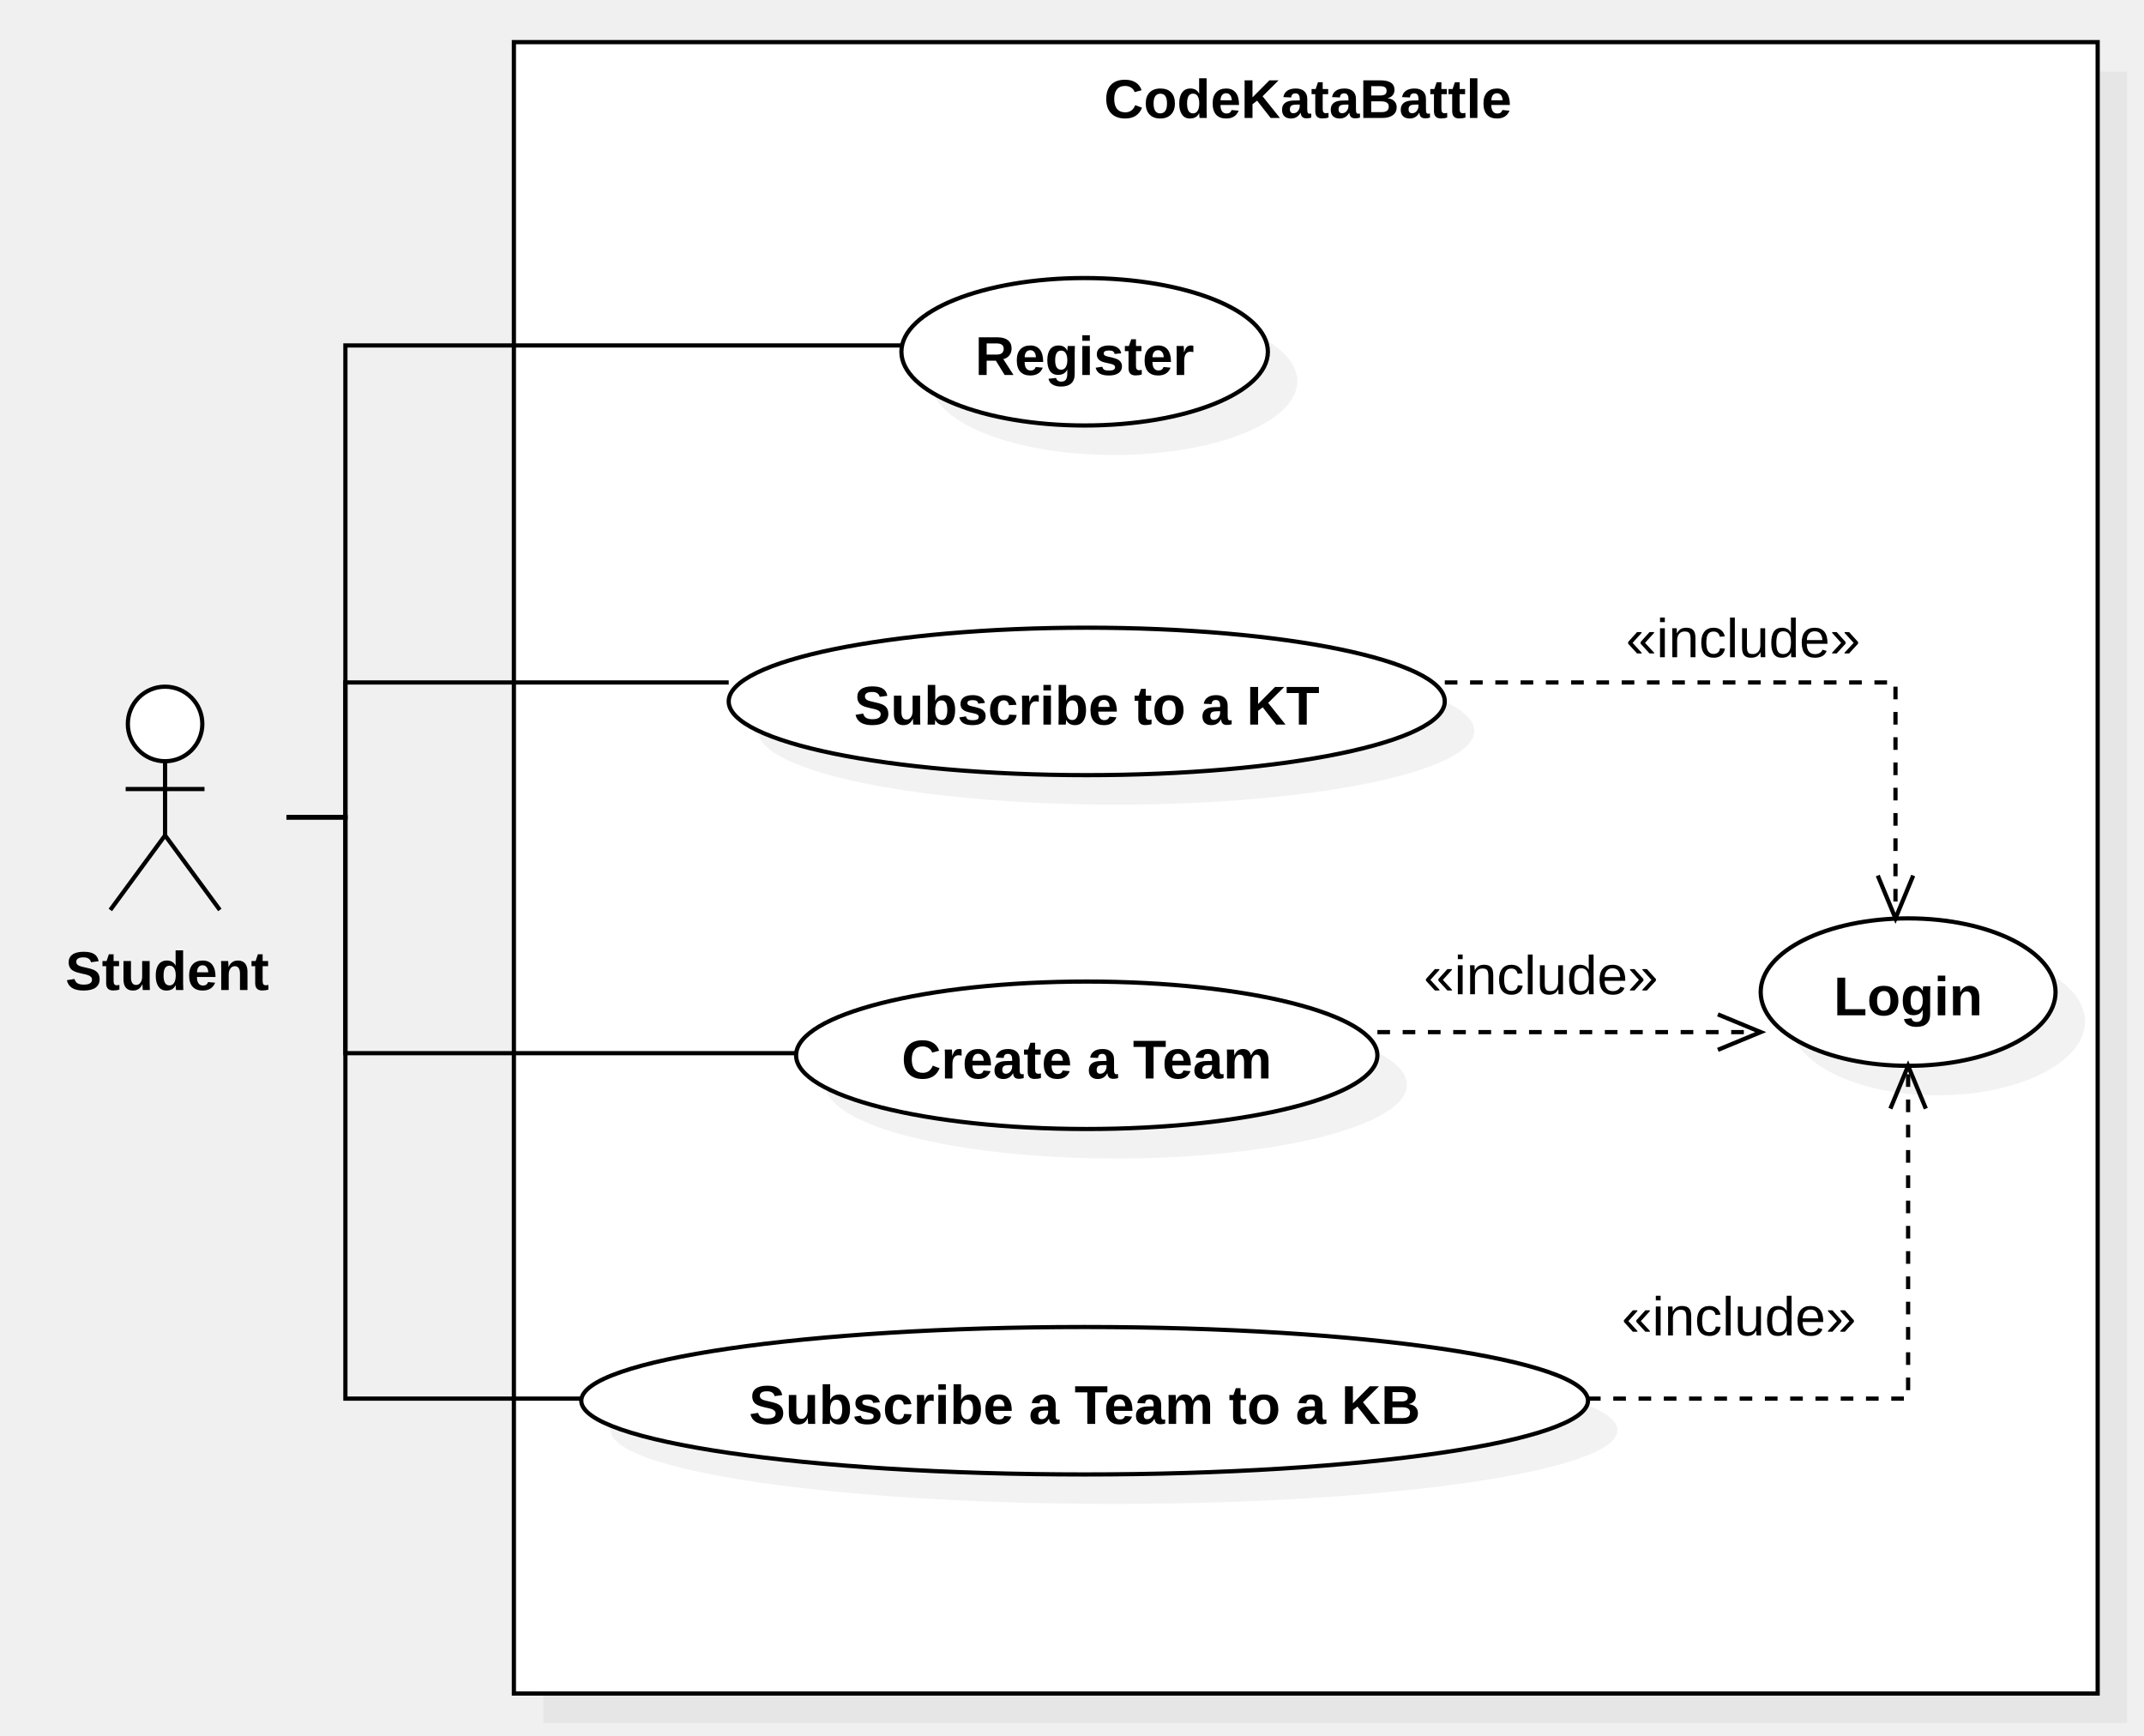
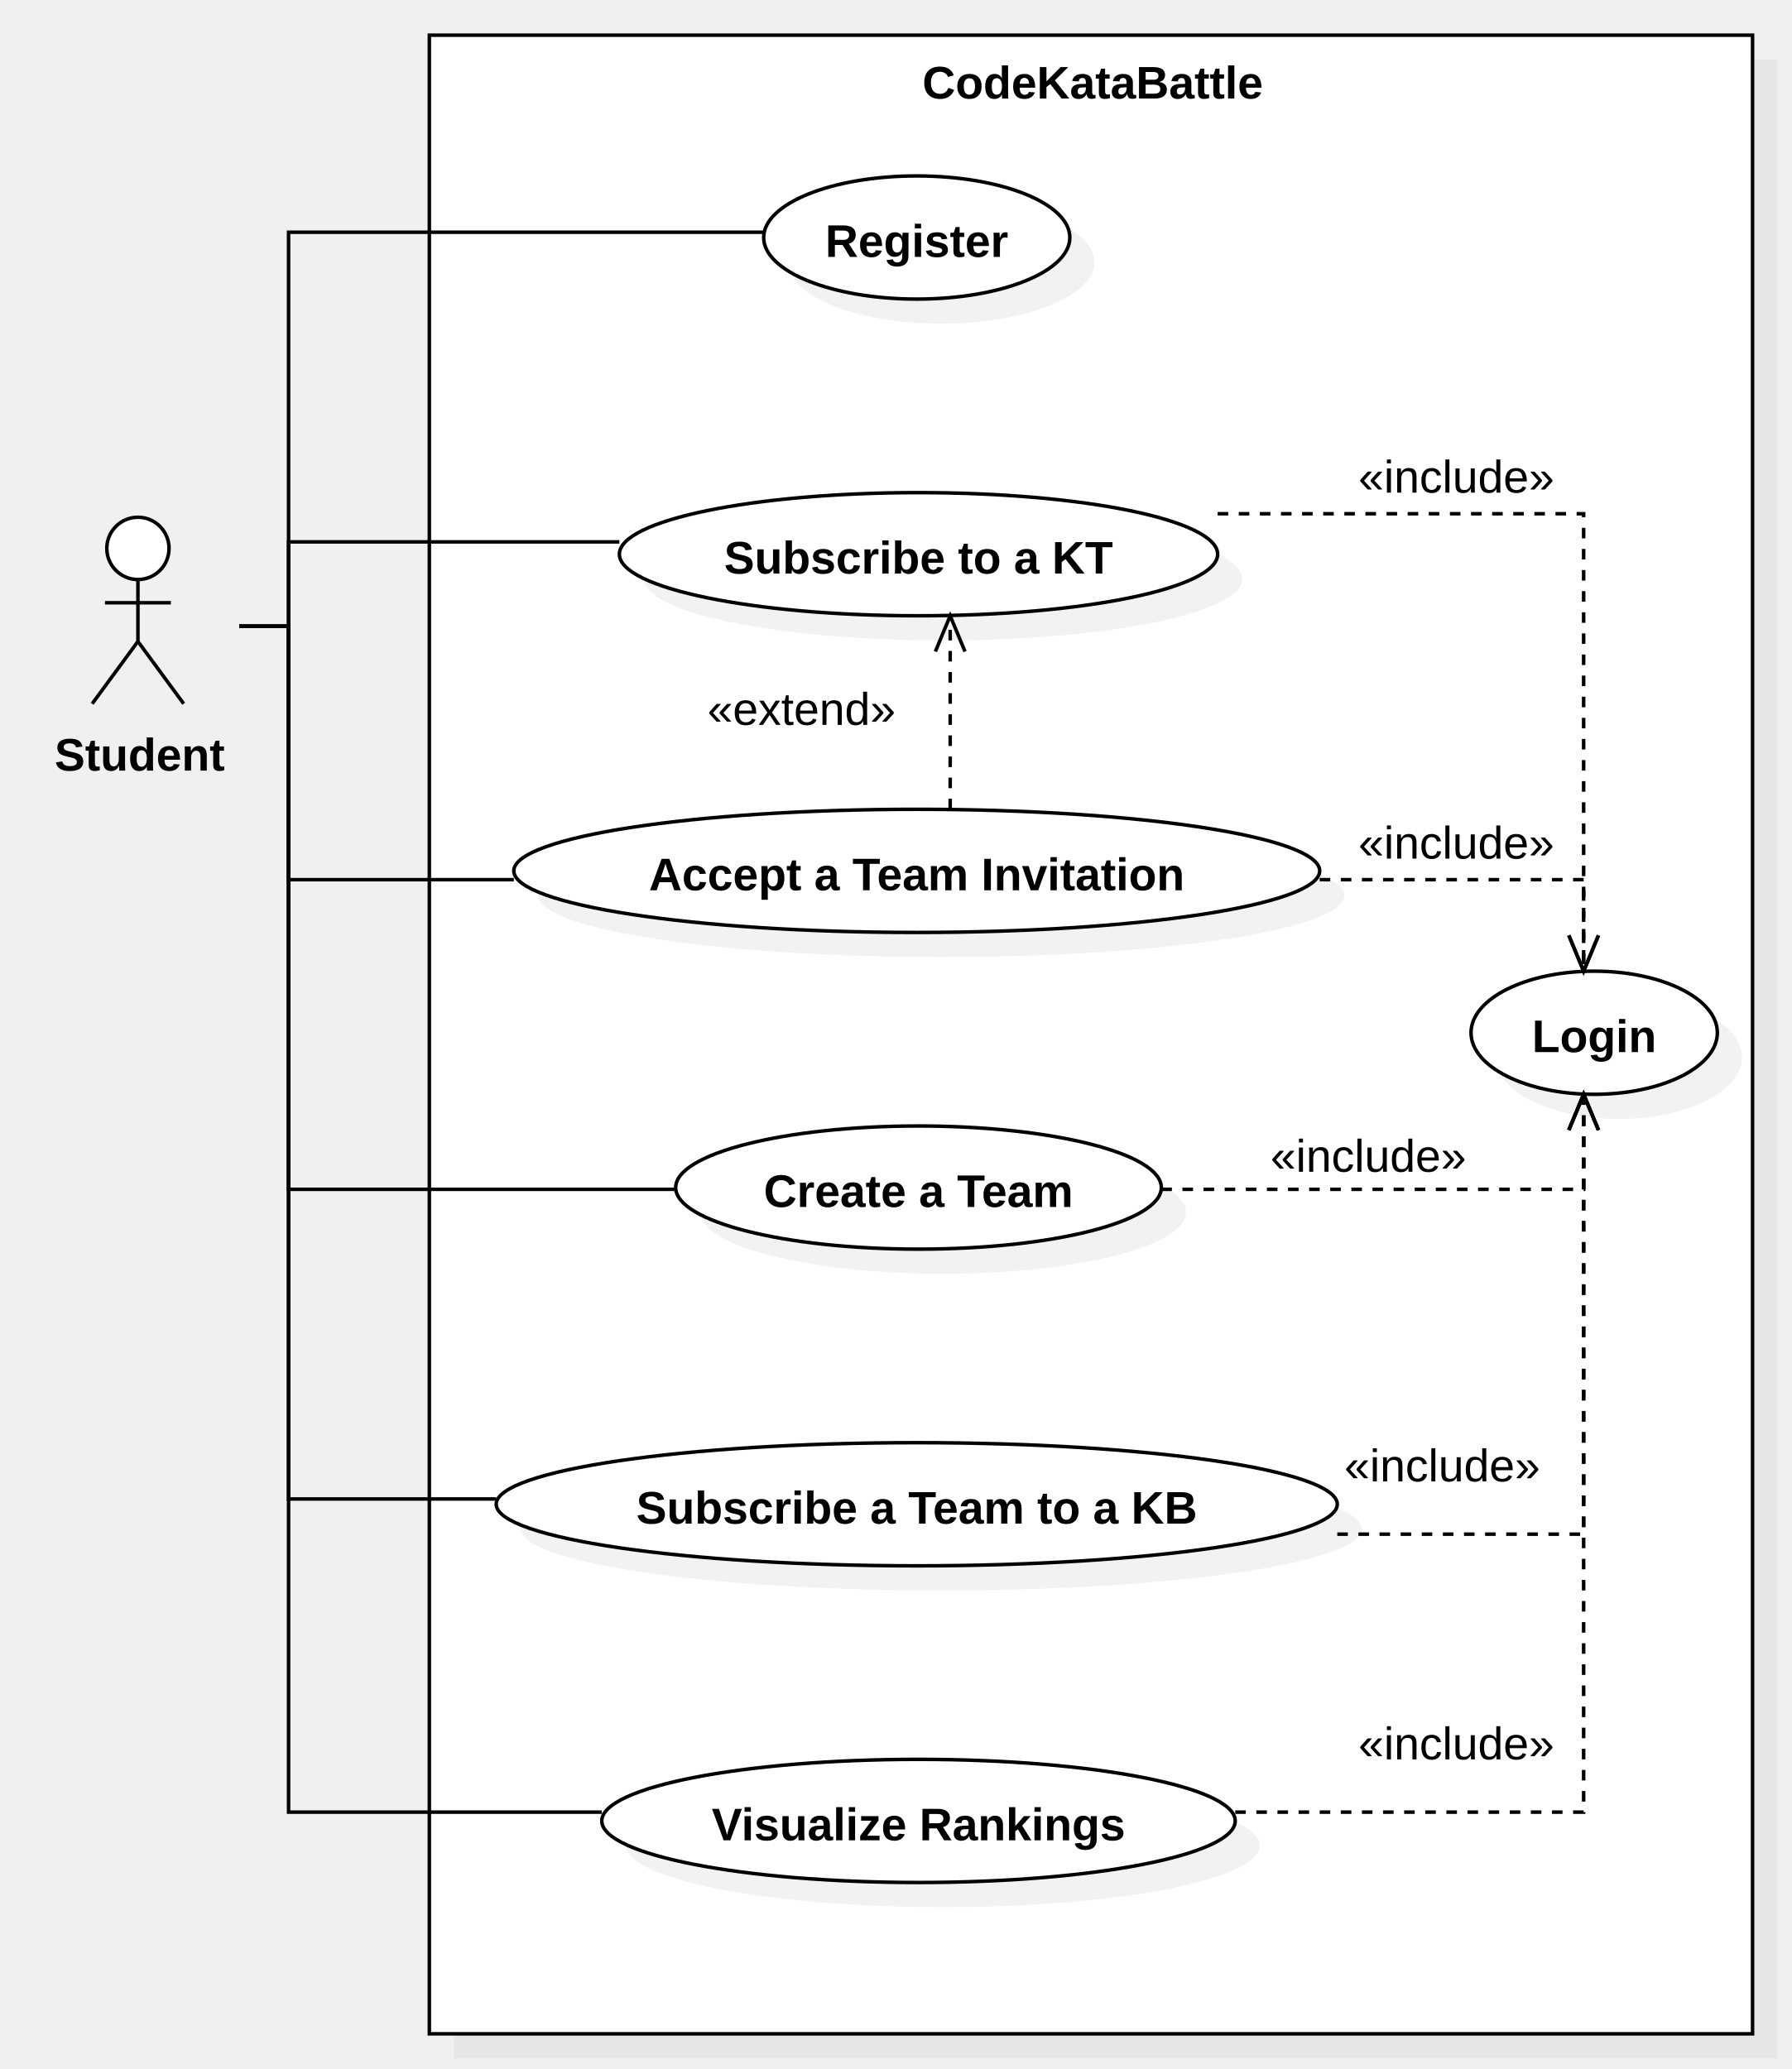
- <svg xmlns="http://www.w3.org/2000/svg" height="412" version="1.1" width="509">
+ <svg xmlns="http://www.w3.org/2000/svg" height="588" version="1.1" width="509">
  <defs />
  <g>
    <g>
-       <rect fill="#C0C0C0" fill-opacity="0.2" height="392" stroke="none" transform="matrix(1 0 0 1 -142 -30)" width="376" x="271" y="47" />
-     </g>
-     <g>
-       <rect fill="#ffffff" height="392" stroke="none" transform="matrix(1 0 0 1 -142 -30)" width="376" x="264" y="40" />
-     </g>
-     <g>
-       <path d=" M 122 10 L 498 10 L 498 402 L 122 402 L 122 10 Z Z" fill="none" paint-order="fill stroke markers" stroke="#000000" stroke-dasharray="" stroke-miterlimit="10" />
-     </g>
-     <g>
-       <g>
-         <path fill="none" stroke="none" />
-         <text dominant-baseline="central" fill="#000000" font-family="Arial" font-size="13px" font-style="normal" font-weight="bold" stroke="none" text-anchor="middle" text-decoration="undefined" transform="matrix(1 0 0 1 -142 -30)" x="452.5" y="53.5">CodeKataBattle</text>
-       </g>
-     </g>
-     <g>
-       <path d=" M 30.351 171.85 C 30.351 166.962 34.309 163 39.191 163 C 44.073 163 48.031 166.962 48.031 171.85 C 48.031 176.738 44.073 180.7 39.191 180.7 C 34.309 180.7 30.351 176.738 30.351 171.85 Z" fill="#ffffff" paint-order="stroke fill markers" stroke="none" />
-     </g>
-     <g>
-       <path d=" M 30.351 171.85 C 30.351 166.962 34.309 163 39.191 163 C 44.073 163 48.031 166.962 48.031 171.85 C 48.031 176.738 44.073 180.7 39.191 180.7 C 34.309 180.7 30.351 176.738 30.351 171.85 Z" fill="none" paint-order="fill stroke markers" stroke="#000000" stroke-dasharray="" stroke-miterlimit="10" />
-     </g>
-     <g>
-       <path d=" M 39.191 180.7 L 39.191 198.3" fill="none" paint-order="fill stroke markers" stroke="#000000" stroke-dasharray="" stroke-miterlimit="10" />
-     </g>
-     <g>
-       <path d=" M 29.831 187.3 L 48.551 187.3" fill="none" paint-order="fill stroke markers" stroke="#000000" stroke-dasharray="" stroke-miterlimit="10" />
-     </g>
-     <g>
-       <path d=" M 39.191 198.3 L 26.191 216" fill="none" paint-order="fill stroke markers" stroke="#000000" stroke-dasharray="" stroke-miterlimit="10" />
-     </g>
-     <g>
-       <path d=" M 39.191 198.3 L 52.191 216" fill="none" paint-order="fill stroke markers" stroke="#000000" stroke-dasharray="" stroke-miterlimit="10" />
-     </g>
-     <g>
-       <g>
-         <path fill="none" stroke="none" />
-         <text dominant-baseline="central" fill="#000000" font-family="Arial" font-size="13px" font-style="normal" font-weight="bold" stroke="none" text-anchor="middle" text-decoration="undefined" transform="matrix(1 0 0 1 -142 -30)" x="181.691" y="260.5">Student</text>
-       </g>
-     </g>
-     <g>
-       <path d=" M 425 242.5 C 425 232.835 440.67 225 460 225 C 479.33 225 495 232.835 495 242.5 C 495 252.165 479.33 260 460 260 C 440.67 260 425 252.165 425 242.5 Z" fill="#C0C0C0" fill-opacity="0.2" paint-order="stroke fill markers" stroke="none" />
-     </g>
-     <g>
-       <path d=" M 418 235.5 C 418 225.835 433.67 218 453 218 C 472.33 218 488 225.835 488 235.5 C 488 245.165 472.33 253 453 253 C 433.67 253 418 245.165 418 235.5 Z" fill="#ffffff" paint-order="stroke fill markers" stroke="none" />
-     </g>
-     <g>
-       <path d=" M 418 235.5 C 418 225.835 433.67 218 453 218 C 472.33 218 488 225.835 488 235.5 C 488 245.165 472.33 253 453 253 C 433.67 253 418 245.165 418 235.5 Z" fill="none" paint-order="fill stroke markers" stroke="#000000" stroke-dasharray="" stroke-miterlimit="10" />
-     </g>
-     <g>
-       <g>
-         <path fill="none" stroke="none" />
-         <text dominant-baseline="central" fill="#000000" font-family="Arial" font-size="13px" font-style="normal" font-weight="bold" stroke="none" text-anchor="middle" text-decoration="undefined" transform="matrix(1 0 0 1 -142 -30)" x="595" y="266.5">Login</text>
-       </g>
-     </g>
-     <g>
-       <path d=" M 221 90.5 C 221 80.835 240.476 73 264.5 73 C 288.524 73 308 80.835 308 90.5 C 308 100.165 288.524 108 264.5 108 C 240.476 108 221 100.165 221 90.5 Z" fill="#C0C0C0" fill-opacity="0.2" paint-order="stroke fill markers" stroke="none" />
-     </g>
-     <g>
-       <path d=" M 214 83.5 C 214 73.835 233.476 66 257.5 66 C 281.524 66 301 73.835 301 83.5 C 301 93.165 281.524 101 257.5 101 C 233.476 101 214 93.165 214 83.5 Z" fill="#ffffff" paint-order="stroke fill markers" stroke="none" />
-     </g>
-     <g>
-       <path d=" M 214 83.5 C 214 73.835 233.476 66 257.5 66 C 281.524 66 301 73.835 301 83.5 C 301 93.165 281.524 101 257.5 101 C 233.476 101 214 93.165 214 83.5 Z" fill="none" paint-order="fill stroke markers" stroke="#000000" stroke-dasharray="" stroke-miterlimit="10" />
-     </g>
-     <g>
-       <g>
-         <path fill="none" stroke="none" />
-         <text dominant-baseline="central" fill="#000000" font-family="Arial" font-size="13px" font-style="normal" font-weight="bold" stroke="none" text-anchor="middle" text-decoration="undefined" transform="matrix(1 0 0 1 -142 -30)" x="399.5" y="114.5">Register</text>
-       </g>
-     </g>
-     <g>
-       <path d=" M 68 194 L 82 194 L 82 82 L 214 82" fill="none" paint-order="fill stroke markers" stroke="#000000" stroke-dasharray="" stroke-miterlimit="10" />
-     </g>
-     <g>
-       <path d=" M 180 173.5 C 180 163.835 218.056 156 265 156 C 311.944 156 350 163.835 350 173.5 C 350 183.165 311.944 191 265 191 C 218.056 191 180 183.165 180 173.5 Z" fill="#C0C0C0" fill-opacity="0.2" paint-order="stroke fill markers" stroke="none" />
-     </g>
-     <g>
-       <path d=" M 173 166.5 C 173 156.835 211.056 149 258 149 C 304.944 149 343 156.835 343 166.5 C 343 176.165 304.944 184 258 184 C 211.056 184 173 176.165 173 166.5 Z" fill="#ffffff" paint-order="stroke fill markers" stroke="none" />
-     </g>
-     <g>
-       <path d=" M 173 166.5 C 173 156.835 211.056 149 258 149 C 304.944 149 343 156.835 343 166.5 C 343 176.165 304.944 184 258 184 C 211.056 184 173 176.165 173 166.5 Z" fill="none" paint-order="fill stroke markers" stroke="#000000" stroke-dasharray="" stroke-miterlimit="10" />
-     </g>
-     <g>
-       <g>
-         <path fill="none" stroke="none" />
-         <text dominant-baseline="central" fill="#000000" font-family="Arial" font-size="13px" font-style="normal" font-weight="bold" stroke="none" text-anchor="middle" text-decoration="undefined" transform="matrix(1 0 0 1 -142 -30)" x="400" y="197.5">Subscribe to a KT</text>
-       </g>
-     </g>
-     <g>
-       <path d=" M 196 257.5 C 196 247.835 226.892 240 265 240 C 303.108 240 334 247.835 334 257.5 C 334 267.165 303.108 275 265 275 C 226.892 275 196 267.165 196 257.5 Z" fill="#C0C0C0" fill-opacity="0.2" paint-order="stroke fill markers" stroke="none" />
-     </g>
-     <g>
-       <path d=" M 189 250.5 C 189 240.835 219.892 233 258 233 C 296.108 233 327 240.835 327 250.5 C 327 260.165 296.108 268 258 268 C 219.892 268 189 260.165 189 250.5 Z" fill="#ffffff" paint-order="stroke fill markers" stroke="none" />
-     </g>
-     <g>
-       <path d=" M 189 250.5 C 189 240.835 219.892 233 258 233 C 296.108 233 327 240.835 327 250.5 C 327 260.165 296.108 268 258 268 C 219.892 268 189 260.165 189 250.5 Z" fill="none" paint-order="fill stroke markers" stroke="#000000" stroke-dasharray="" stroke-miterlimit="10" />
-     </g>
-     <g>
-       <g>
-         <path fill="none" stroke="none" />
-         <text dominant-baseline="central" fill="#000000" font-family="Arial" font-size="13px" font-style="normal" font-weight="bold" stroke="none" text-anchor="middle" text-decoration="undefined" transform="matrix(1 0 0 1 -142 -30)" x="400" y="281.5">Create a Team</text>
-       </g>
-     </g>
-     <g>
-       <path d=" M 145 339.5 C 145 329.835 198.502 322 264.5 322 C 330.498 322 384 329.835 384 339.5 C 384 349.165 330.498 357 264.5 357 C 198.502 357 145 349.165 145 339.5 Z" fill="#C0C0C0" fill-opacity="0.2" paint-order="stroke fill markers" stroke="none" />
-     </g>
-     <g>
-       <path d=" M 138 332.5 C 138 322.835 191.502 315 257.5 315 C 323.498 315 377 322.835 377 332.5 C 377 342.165 323.498 350 257.5 350 C 191.502 350 138 342.165 138 332.5 Z" fill="#ffffff" paint-order="stroke fill markers" stroke="none" />
-     </g>
-     <g>
-       <path d=" M 138 332.5 C 138 322.835 191.502 315 257.5 315 C 323.498 315 377 322.835 377 332.5 C 377 342.165 323.498 350 257.5 350 C 191.502 350 138 342.165 138 332.5 Z" fill="none" paint-order="fill stroke markers" stroke="#000000" stroke-dasharray="" stroke-miterlimit="10" />
-     </g>
-     <g>
-       <g>
-         <path fill="none" stroke="none" />
-         <text dominant-baseline="central" fill="#000000" font-family="Arial" font-size="13px" font-style="normal" font-weight="bold" stroke="none" text-anchor="middle" text-decoration="undefined" transform="matrix(1 0 0 1 -142 -30)" x="399.5" y="363.5">Subscribe a Team to a KB</text>
-       </g>
-     </g>
-     <g>
-       <path d=" M 377 332 L 453 332 L 453 253" fill="none" paint-order="fill stroke markers" stroke="#000000" stroke-dasharray="3" stroke-miterlimit="10" />
-     </g>
-     <g>
-       <path d=" M 457.21 263.163 L 453 253 L 448.79 263.163" fill="none" paint-order="fill stroke markers" stroke="#000000" stroke-dasharray="" stroke-miterlimit="10" />
-     </g>
-     <g>
-       <rect fill="#ffffff" height="13" stroke="none" transform="matrix(1 0 0 1 -142 -30)" width="55.656" x="527" y="336" />
-     </g>
-     <g>
-       <g>
-         <path fill="none" stroke="none" />
-         <text dominant-baseline="central" fill="#000000" font-family="Arial" font-size="13px" font-style="normal" font-weight="normal" stroke="none" text-anchor="middle" text-decoration="undefined" transform="matrix(1 0 0 1 -142 -30)" x="554.828" y="342.5">«include»</text>
-       </g>
-     </g>
-     <g>
-       <path d=" M 327 245 L 418 245" fill="none" paint-order="fill stroke markers" stroke="#000000" stroke-dasharray="3" stroke-miterlimit="10" />
-     </g>
-     <g>
-       <path d=" M 407.837 249.21 L 418 245 L 407.837 240.79" fill="none" paint-order="fill stroke markers" stroke="#000000" stroke-dasharray="" stroke-miterlimit="10" />
-     </g>
-     <g>
-       <rect fill="#ffffff" height="13" stroke="none" transform="matrix(1 0 0 1 -142 -30)" width="55.656" x="480" y="255" />
-     </g>
-     <g>
-       <g>
-         <path fill="none" stroke="none" />
-         <text dominant-baseline="central" fill="#000000" font-family="Arial" font-size="13px" font-style="normal" font-weight="normal" stroke="none" text-anchor="middle" text-decoration="undefined" transform="matrix(1 0 0 1 -142 -30)" x="507.828" y="261.5">«include»</text>
-       </g>
-     </g>
-     <g>
-       <path d=" M 343 162 L 450 162 L 450 218" fill="none" paint-order="fill stroke markers" stroke="#000000" stroke-dasharray="3" stroke-miterlimit="10" />
-     </g>
-     <g>
-       <path d=" M 445.79 207.837 L 450 218 L 454.21 207.837" fill="none" paint-order="fill stroke markers" stroke="#000000" stroke-dasharray="" stroke-miterlimit="10" />
-     </g>
-     <g>
-       <rect fill="#ffffff" height="13" stroke="none" transform="matrix(1 0 0 1 -142 -30)" width="55.656" x="528" y="175" />
-     </g>
-     <g>
-       <g>
-         <path fill="none" stroke="none" />
-         <text dominant-baseline="central" fill="#000000" font-family="Arial" font-size="13px" font-style="normal" font-weight="normal" stroke="none" text-anchor="middle" text-decoration="undefined" transform="matrix(1 0 0 1 -142 -30)" x="555.828" y="181.5">«include»</text>
-       </g>
-     </g>
-     <g>
-       <path d=" M 68 194 L 82 194 L 82 162 L 173 162" fill="none" paint-order="fill stroke markers" stroke="#000000" stroke-dasharray="" stroke-miterlimit="10" />
-     </g>
-     <g>
-       <path d=" M 68 194 L 82 194 L 82 250 L 189 250" fill="none" paint-order="fill stroke markers" stroke="#000000" stroke-dasharray="" stroke-miterlimit="10" />
-     </g>
-     <g>
-       <path d=" M 68 194 L 82 194 L 82 332 L 138 332" fill="none" paint-order="fill stroke markers" stroke="#000000" stroke-dasharray="" stroke-miterlimit="10" />
+       <rect fill="#C0C0C0" fill-opacity="0.2" height="568" stroke="none" transform="matrix(1 0 0 1 -142 -46)" width="376" x="271" y="63" />
+     </g>
+     <g>
+       <rect fill="#ffffff" height="568" stroke="none" transform="matrix(1 0 0 1 -142 -46)" width="376" x="264" y="56" />
+     </g>
+     <g>
+       <path d=" M 122 10 L 498 10 L 498 578 L 122 578 L 122 10 Z Z" fill="none" paint-order="fill stroke markers" stroke="#000000" stroke-dasharray="" stroke-miterlimit="10" />
+     </g>
+     <g>
+       <g>
+         <path fill="none" stroke="none" />
+         <text dominant-baseline="central" fill="#000000" font-family="Arial" font-size="13px" font-style="normal" font-weight="bold" stroke="none" text-anchor="middle" text-decoration="undefined" transform="matrix(1 0 0 1 -142 -46)" x="452.5" y="69.5">CodeKataBattle</text>
+       </g>
+     </g>
+     <g>
+       <path d=" M 30.351 155.85 C 30.351 150.962 34.309 147 39.191 147 C 44.073 147 48.031 150.962 48.031 155.85 C 48.031 160.738 44.073 164.7 39.191 164.7 C 34.309 164.7 30.351 160.738 30.351 155.85 Z" fill="#ffffff" paint-order="stroke fill markers" stroke="none" />
+     </g>
+     <g>
+       <path d=" M 30.351 155.85 C 30.351 150.962 34.309 147 39.191 147 C 44.073 147 48.031 150.962 48.031 155.85 C 48.031 160.738 44.073 164.7 39.191 164.7 C 34.309 164.7 30.351 160.738 30.351 155.85 Z" fill="none" paint-order="fill stroke markers" stroke="#000000" stroke-dasharray="" stroke-miterlimit="10" />
+     </g>
+     <g>
+       <path d=" M 39.191 164.7 L 39.191 182.3" fill="none" paint-order="fill stroke markers" stroke="#000000" stroke-dasharray="" stroke-miterlimit="10" />
+     </g>
+     <g>
+       <path d=" M 29.831 171.3 L 48.551 171.3" fill="none" paint-order="fill stroke markers" stroke="#000000" stroke-dasharray="" stroke-miterlimit="10" />
+     </g>
+     <g>
+       <path d=" M 39.191 182.3 L 26.191 200" fill="none" paint-order="fill stroke markers" stroke="#000000" stroke-dasharray="" stroke-miterlimit="10" />
+     </g>
+     <g>
+       <path d=" M 39.191 182.3 L 52.191 200" fill="none" paint-order="fill stroke markers" stroke="#000000" stroke-dasharray="" stroke-miterlimit="10" />
+     </g>
+     <g>
+       <g>
+         <path fill="none" stroke="none" />
+         <text dominant-baseline="central" fill="#000000" font-family="Arial" font-size="13px" font-style="normal" font-weight="bold" stroke="none" text-anchor="middle" text-decoration="undefined" transform="matrix(1 0 0 1 -142 -46)" x="181.691" y="260.5">Student</text>
+       </g>
+     </g>
+     <g>
+       <path d=" M 425 300.5 C 425 290.835 440.67 283 460 283 C 479.33 283 495 290.835 495 300.5 C 495 310.165 479.33 318 460 318 C 440.67 318 425 310.165 425 300.5 Z" fill="#C0C0C0" fill-opacity="0.2" paint-order="stroke fill markers" stroke="none" />
+     </g>
+     <g>
+       <path d=" M 418 293.5 C 418 283.835 433.67 276 453 276 C 472.33 276 488 283.835 488 293.5 C 488 303.165 472.33 311 453 311 C 433.67 311 418 303.165 418 293.5 Z" fill="#ffffff" paint-order="stroke fill markers" stroke="none" />
+     </g>
+     <g>
+       <path d=" M 418 293.5 C 418 283.835 433.67 276 453 276 C 472.33 276 488 283.835 488 293.5 C 488 303.165 472.33 311 453 311 C 433.67 311 418 303.165 418 293.5 Z" fill="none" paint-order="fill stroke markers" stroke="#000000" stroke-dasharray="" stroke-miterlimit="10" />
+     </g>
+     <g>
+       <g>
+         <path fill="none" stroke="none" />
+         <text dominant-baseline="central" fill="#000000" font-family="Arial" font-size="13px" font-style="normal" font-weight="bold" stroke="none" text-anchor="middle" text-decoration="undefined" transform="matrix(1 0 0 1 -142 -46)" x="595" y="340.5">Login</text>
+       </g>
+     </g>
+     <g>
+       <path d=" M 224 74.5 C 224 64.835 243.476 57 267.5 57 C 291.524 57 311 64.835 311 74.5 C 311 84.165 291.524 92 267.5 92 C 243.476 92 224 84.165 224 74.5 Z" fill="#C0C0C0" fill-opacity="0.2" paint-order="stroke fill markers" stroke="none" />
+     </g>
+     <g>
+       <path d=" M 217 67.5 C 217 57.835 236.476 50 260.5 50 C 284.524 50 304 57.835 304 67.5 C 304 77.165 284.524 85 260.5 85 C 236.476 85 217 77.165 217 67.5 Z" fill="#ffffff" paint-order="stroke fill markers" stroke="none" />
+     </g>
+     <g>
+       <path d=" M 217 67.5 C 217 57.835 236.476 50 260.5 50 C 284.524 50 304 57.835 304 67.5 C 304 77.165 284.524 85 260.5 85 C 236.476 85 217 77.165 217 67.5 Z" fill="none" paint-order="fill stroke markers" stroke="#000000" stroke-dasharray="" stroke-miterlimit="10" />
+     </g>
+     <g>
+       <g>
+         <path fill="none" stroke="none" />
+         <text dominant-baseline="central" fill="#000000" font-family="Arial" font-size="13px" font-style="normal" font-weight="bold" stroke="none" text-anchor="middle" text-decoration="undefined" transform="matrix(1 0 0 1 -142 -46)" x="402.5" y="114.5">Register</text>
+       </g>
+     </g>
+     <g>
+       <path d=" M 68 178 L 82 178 L 82 66 L 217 66" fill="none" paint-order="fill stroke markers" stroke="#000000" stroke-dasharray="" stroke-miterlimit="10" />
+     </g>
+     <g>
+       <path d=" M 183 164.5 C 183 154.835 221.056 147 268 147 C 314.944 147 353 154.835 353 164.5 C 353 174.165 314.944 182 268 182 C 221.056 182 183 174.165 183 164.5 Z" fill="#C0C0C0" fill-opacity="0.2" paint-order="stroke fill markers" stroke="none" />
+     </g>
+     <g>
+       <path d=" M 176 157.5 C 176 147.835 214.056 140 261 140 C 307.944 140 346 147.835 346 157.5 C 346 167.165 307.944 175 261 175 C 214.056 175 176 167.165 176 157.5 Z" fill="#ffffff" paint-order="stroke fill markers" stroke="none" />
+     </g>
+     <g>
+       <path d=" M 176 157.5 C 176 147.835 214.056 140 261 140 C 307.944 140 346 147.835 346 157.5 C 346 167.165 307.944 175 261 175 C 214.056 175 176 167.165 176 157.5 Z" fill="none" paint-order="fill stroke markers" stroke="#000000" stroke-dasharray="" stroke-miterlimit="10" />
+     </g>
+     <g>
+       <g>
+         <path fill="none" stroke="none" />
+         <text dominant-baseline="central" fill="#000000" font-family="Arial" font-size="13px" font-style="normal" font-weight="bold" stroke="none" text-anchor="middle" text-decoration="undefined" transform="matrix(1 0 0 1 -142 -46)" x="403" y="204.5">Subscribe to a KT</text>
+       </g>
+     </g>
+     <g>
+       <path d=" M 199 344.5 C 199 334.835 229.892 327 268 327 C 306.108 327 337 334.835 337 344.5 C 337 354.165 306.108 362 268 362 C 229.892 362 199 354.165 199 344.5 Z" fill="#C0C0C0" fill-opacity="0.2" paint-order="stroke fill markers" stroke="none" />
+     </g>
+     <g>
+       <path d=" M 192 337.5 C 192 327.835 222.892 320 261 320 C 299.108 320 330 327.835 330 337.5 C 330 347.165 299.108 355 261 355 C 222.892 355 192 347.165 192 337.5 Z" fill="#ffffff" paint-order="stroke fill markers" stroke="none" />
+     </g>
+     <g>
+       <path d=" M 192 337.5 C 192 327.835 222.892 320 261 320 C 299.108 320 330 327.835 330 337.5 C 330 347.165 299.108 355 261 355 C 222.892 355 192 347.165 192 337.5 Z" fill="none" paint-order="fill stroke markers" stroke="#000000" stroke-dasharray="" stroke-miterlimit="10" />
+     </g>
+     <g>
+       <g>
+         <path fill="none" stroke="none" />
+         <text dominant-baseline="central" fill="#000000" font-family="Arial" font-size="13px" font-style="normal" font-weight="bold" stroke="none" text-anchor="middle" text-decoration="undefined" transform="matrix(1 0 0 1 -142 -46)" x="403" y="384.5">Create a Team</text>
+       </g>
+     </g>
+     <g>
+       <path d=" M 148 434.5 C 148 424.835 201.502 417 267.5 417 C 333.498 417 387 424.835 387 434.5 C 387 444.165 333.498 452 267.5 452 C 201.502 452 148 444.165 148 434.5 Z" fill="#C0C0C0" fill-opacity="0.2" paint-order="stroke fill markers" stroke="none" />
+     </g>
+     <g>
+       <path d=" M 141 427.5 C 141 417.835 194.502 410 260.5 410 C 326.498 410 380 417.835 380 427.5 C 380 437.165 326.498 445 260.5 445 C 194.502 445 141 437.165 141 427.5 Z" fill="#ffffff" paint-order="stroke fill markers" stroke="none" />
+     </g>
+     <g>
+       <path d=" M 141 427.5 C 141 417.835 194.502 410 260.5 410 C 326.498 410 380 417.835 380 427.5 C 380 437.165 326.498 445 260.5 445 C 194.502 445 141 437.165 141 427.5 Z" fill="none" paint-order="fill stroke markers" stroke="#000000" stroke-dasharray="" stroke-miterlimit="10" />
+     </g>
+     <g>
+       <g>
+         <path fill="none" stroke="none" />
+         <text dominant-baseline="central" fill="#000000" font-family="Arial" font-size="13px" font-style="normal" font-weight="bold" stroke="none" text-anchor="middle" text-decoration="undefined" transform="matrix(1 0 0 1 -142 -46)" x="402.5" y="474.5">Subscribe a Team to a KB</text>
+       </g>
+     </g>
+     <g>
+       <path d=" M 380 436 L 450 436 L 450 311" fill="none" paint-order="fill stroke markers" stroke="#000000" stroke-dasharray="3" stroke-miterlimit="10" />
+     </g>
+     <g>
+       <path d=" M 454.21 321.163 L 450 311 L 445.79 321.163" fill="none" paint-order="fill stroke markers" stroke="#000000" stroke-dasharray="" stroke-miterlimit="10" />
+     </g>
+     <g>
+       <rect fill="#ffffff" height="13" stroke="none" transform="matrix(1 0 0 1 -142 -46)" width="55.656" x="524" y="456" />
+     </g>
+     <g>
+       <g>
+         <path fill="none" stroke="none" />
+         <text dominant-baseline="central" fill="#000000" font-family="Arial" font-size="13px" font-style="normal" font-weight="normal" stroke="none" text-anchor="middle" text-decoration="undefined" transform="matrix(1 0 0 1 -142 -46)" x="551.828" y="462.5">«include»</text>
+       </g>
+     </g>
+     <g>
+       <path d=" M 330 338 L 450 338 L 450 311" fill="none" paint-order="fill stroke markers" stroke="#000000" stroke-dasharray="3" stroke-miterlimit="10" />
+     </g>
+     <g>
+       <path d=" M 454.21 321.163 L 450 311 L 445.79 321.163" fill="none" paint-order="fill stroke markers" stroke="#000000" stroke-dasharray="" stroke-miterlimit="10" />
+     </g>
+     <g>
+       <rect fill="#ffffff" height="13" stroke="none" transform="matrix(1 0 0 1 -142 -46)" width="55.656" x="503" y="368" />
+     </g>
+     <g>
+       <g>
+         <path fill="none" stroke="none" />
+         <text dominant-baseline="central" fill="#000000" font-family="Arial" font-size="13px" font-style="normal" font-weight="normal" stroke="none" text-anchor="middle" text-decoration="undefined" transform="matrix(1 0 0 1 -142 -46)" x="530.828" y="374.5">«include»</text>
+       </g>
+     </g>
+     <g>
+       <path d=" M 346 146 L 450 146 L 450 276" fill="none" paint-order="fill stroke markers" stroke="#000000" stroke-dasharray="3" stroke-miterlimit="10" />
+     </g>
+     <g>
+       <path d=" M 445.79 265.837 L 450 276 L 454.21 265.837" fill="none" paint-order="fill stroke markers" stroke="#000000" stroke-dasharray="" stroke-miterlimit="10" />
+     </g>
+     <g>
+       <rect fill="#ffffff" height="13" stroke="none" transform="matrix(1 0 0 1 -142 -46)" width="55.656" x="528" y="175" />
+     </g>
+     <g>
+       <g>
+         <path fill="none" stroke="none" />
+         <text dominant-baseline="central" fill="#000000" font-family="Arial" font-size="13px" font-style="normal" font-weight="normal" stroke="none" text-anchor="middle" text-decoration="undefined" transform="matrix(1 0 0 1 -142 -46)" x="555.828" y="181.5">«include»</text>
+       </g>
+     </g>
+     <g>
+       <path d=" M 68 178 L 82 178 L 82 154 L 176 154" fill="none" paint-order="fill stroke markers" stroke="#000000" stroke-dasharray="" stroke-miterlimit="10" />
+     </g>
+     <g>
+       <path d=" M 68 178 L 82 178 L 82 338 L 192 338" fill="none" paint-order="fill stroke markers" stroke="#000000" stroke-dasharray="" stroke-miterlimit="10" />
+     </g>
+     <g>
+       <path d=" M 68 178 L 82 178 L 82 426 L 141 426" fill="none" paint-order="fill stroke markers" stroke="#000000" stroke-dasharray="" stroke-miterlimit="10" />
+     </g>
+     <g>
+       <path d=" M 153 254.5 C 153 244.835 204.263 237 267.5 237 C 330.737 237 382 244.835 382 254.5 C 382 264.165 330.737 272 267.5 272 C 204.263 272 153 264.165 153 254.5 Z" fill="#C0C0C0" fill-opacity="0.2" paint-order="stroke fill markers" stroke="none" />
+     </g>
+     <g>
+       <path d=" M 146 247.5 C 146 237.835 197.263 230 260.5 230 C 323.737 230 375 237.835 375 247.5 C 375 257.165 323.737 265 260.5 265 C 197.263 265 146 257.165 146 247.5 Z" fill="#ffffff" paint-order="stroke fill markers" stroke="none" />
+     </g>
+     <g>
+       <path d=" M 146 247.5 C 146 237.835 197.263 230 260.5 230 C 323.737 230 375 237.835 375 247.5 C 375 257.165 323.737 265 260.5 265 C 197.263 265 146 257.165 146 247.5 Z" fill="none" paint-order="fill stroke markers" stroke="#000000" stroke-dasharray="" stroke-miterlimit="10" />
+     </g>
+     <g>
+       <g>
+         <path fill="none" stroke="none" />
+         <text dominant-baseline="central" fill="#000000" font-family="Arial" font-size="13px" font-style="normal" font-weight="bold" stroke="none" text-anchor="middle" text-decoration="undefined" transform="matrix(1 0 0 1 -142 -46)" x="402.5" y="294.5">Accept a Team Invitation</text>
+       </g>
+     </g>
+     <g>
+       <path d=" M 68 178 L 82 178 L 82 250 L 146 250" fill="none" paint-order="fill stroke markers" stroke="#000000" stroke-dasharray="" stroke-miterlimit="10" />
+     </g>
+     <g>
+       <path d=" M 270 230 L 270 175" fill="none" paint-order="fill stroke markers" stroke="#000000" stroke-dasharray="3" stroke-miterlimit="10" />
+     </g>
+     <g>
+       <path d=" M 274.21 185.163 L 270 175 L 265.79 185.163" fill="none" paint-order="fill stroke markers" stroke="#000000" stroke-dasharray="" stroke-miterlimit="10" />
+     </g>
+     <g>
+       <rect fill="#ffffff" height="13" stroke="none" transform="matrix(1 0 0 1 -142 -46)" width="53.492" x="343" y="241" />
+     </g>
+     <g>
+       <g>
+         <path fill="none" stroke="none" />
+         <text dominant-baseline="central" fill="#000000" font-family="Arial" font-size="13px" font-style="normal" font-weight="normal" stroke="none" text-anchor="middle" text-decoration="undefined" transform="matrix(1 0 0 1 -142 -46)" x="369.746" y="247.5">«extend»</text>
+       </g>
+     </g>
+     <g>
+       <path d=" M 178 524.5 C 178 514.835 218.294 507 268 507 C 317.706 507 358 514.835 358 524.5 C 358 534.165 317.706 542 268 542 C 218.294 542 178 534.165 178 524.5 Z" fill="#C0C0C0" fill-opacity="0.2" paint-order="stroke fill markers" stroke="none" />
+     </g>
+     <g>
+       <path d=" M 171 517.5 C 171 507.835 211.294 500 261 500 C 310.706 500 351 507.835 351 517.5 C 351 527.165 310.706 535 261 535 C 211.294 535 171 527.165 171 517.5 Z" fill="#ffffff" paint-order="stroke fill markers" stroke="none" />
+     </g>
+     <g>
+       <path d=" M 171 517.5 C 171 507.835 211.294 500 261 500 C 310.706 500 351 507.835 351 517.5 C 351 527.165 310.706 535 261 535 C 211.294 535 171 527.165 171 517.5 Z" fill="none" paint-order="fill stroke markers" stroke="#000000" stroke-dasharray="" stroke-miterlimit="10" />
+     </g>
+     <g>
+       <g>
+         <path fill="none" stroke="none" />
+         <text dominant-baseline="central" fill="#000000" font-family="Arial" font-size="13px" font-style="normal" font-weight="bold" stroke="none" text-anchor="middle" text-decoration="undefined" transform="matrix(1 0 0 1 -142 -46)" x="403" y="564.5">Visualize Rankings</text>
+       </g>
+     </g>
+     <g>
+       <path d=" M 351 515 L 450 515 L 450 311" fill="none" paint-order="fill stroke markers" stroke="#000000" stroke-dasharray="3" stroke-miterlimit="10" />
+     </g>
+     <g>
+       <path d=" M 454.21 321.163 L 450 311 L 445.79 321.163" fill="none" paint-order="fill stroke markers" stroke="#000000" stroke-dasharray="" stroke-miterlimit="10" />
+     </g>
+     <g>
+       <rect fill="#ffffff" height="13" stroke="none" transform="matrix(1 0 0 1 -142 -46)" width="55.656" x="528" y="535" />
+     </g>
+     <g>
+       <g>
+         <path fill="none" stroke="none" />
+         <text dominant-baseline="central" fill="#000000" font-family="Arial" font-size="13px" font-style="normal" font-weight="normal" stroke="none" text-anchor="middle" text-decoration="undefined" transform="matrix(1 0 0 1 -142 -46)" x="555.828" y="541.5">«include»</text>
+       </g>
+     </g>
+     <g>
+       <path d=" M 68 178 L 82 178 L 82 515 L 171 515" fill="none" paint-order="fill stroke markers" stroke="#000000" stroke-dasharray="" stroke-miterlimit="10" />
+     </g>
+     <g>
+       <path d=" M 375 250 L 450 250 L 450 276" fill="none" paint-order="fill stroke markers" stroke="#000000" stroke-dasharray="3" stroke-miterlimit="10" />
+     </g>
+     <g>
+       <path d=" M 445.79 265.837 L 450 276 L 454.21 265.837" fill="none" paint-order="fill stroke markers" stroke="#000000" stroke-dasharray="" stroke-miterlimit="10" />
+     </g>
+     <g>
+       <rect fill="#ffffff" height="13" stroke="none" transform="matrix(1 0 0 1 -142 -46)" width="55.656" x="528" y="279" />
+     </g>
+     <g>
+       <g>
+         <path fill="none" stroke="none" />
+         <text dominant-baseline="central" fill="#000000" font-family="Arial" font-size="13px" font-style="normal" font-weight="normal" stroke="none" text-anchor="middle" text-decoration="undefined" transform="matrix(1 0 0 1 -142 -46)" x="555.828" y="285.5">«include»</text>
+       </g>
    </g>
  </g>
</svg>
